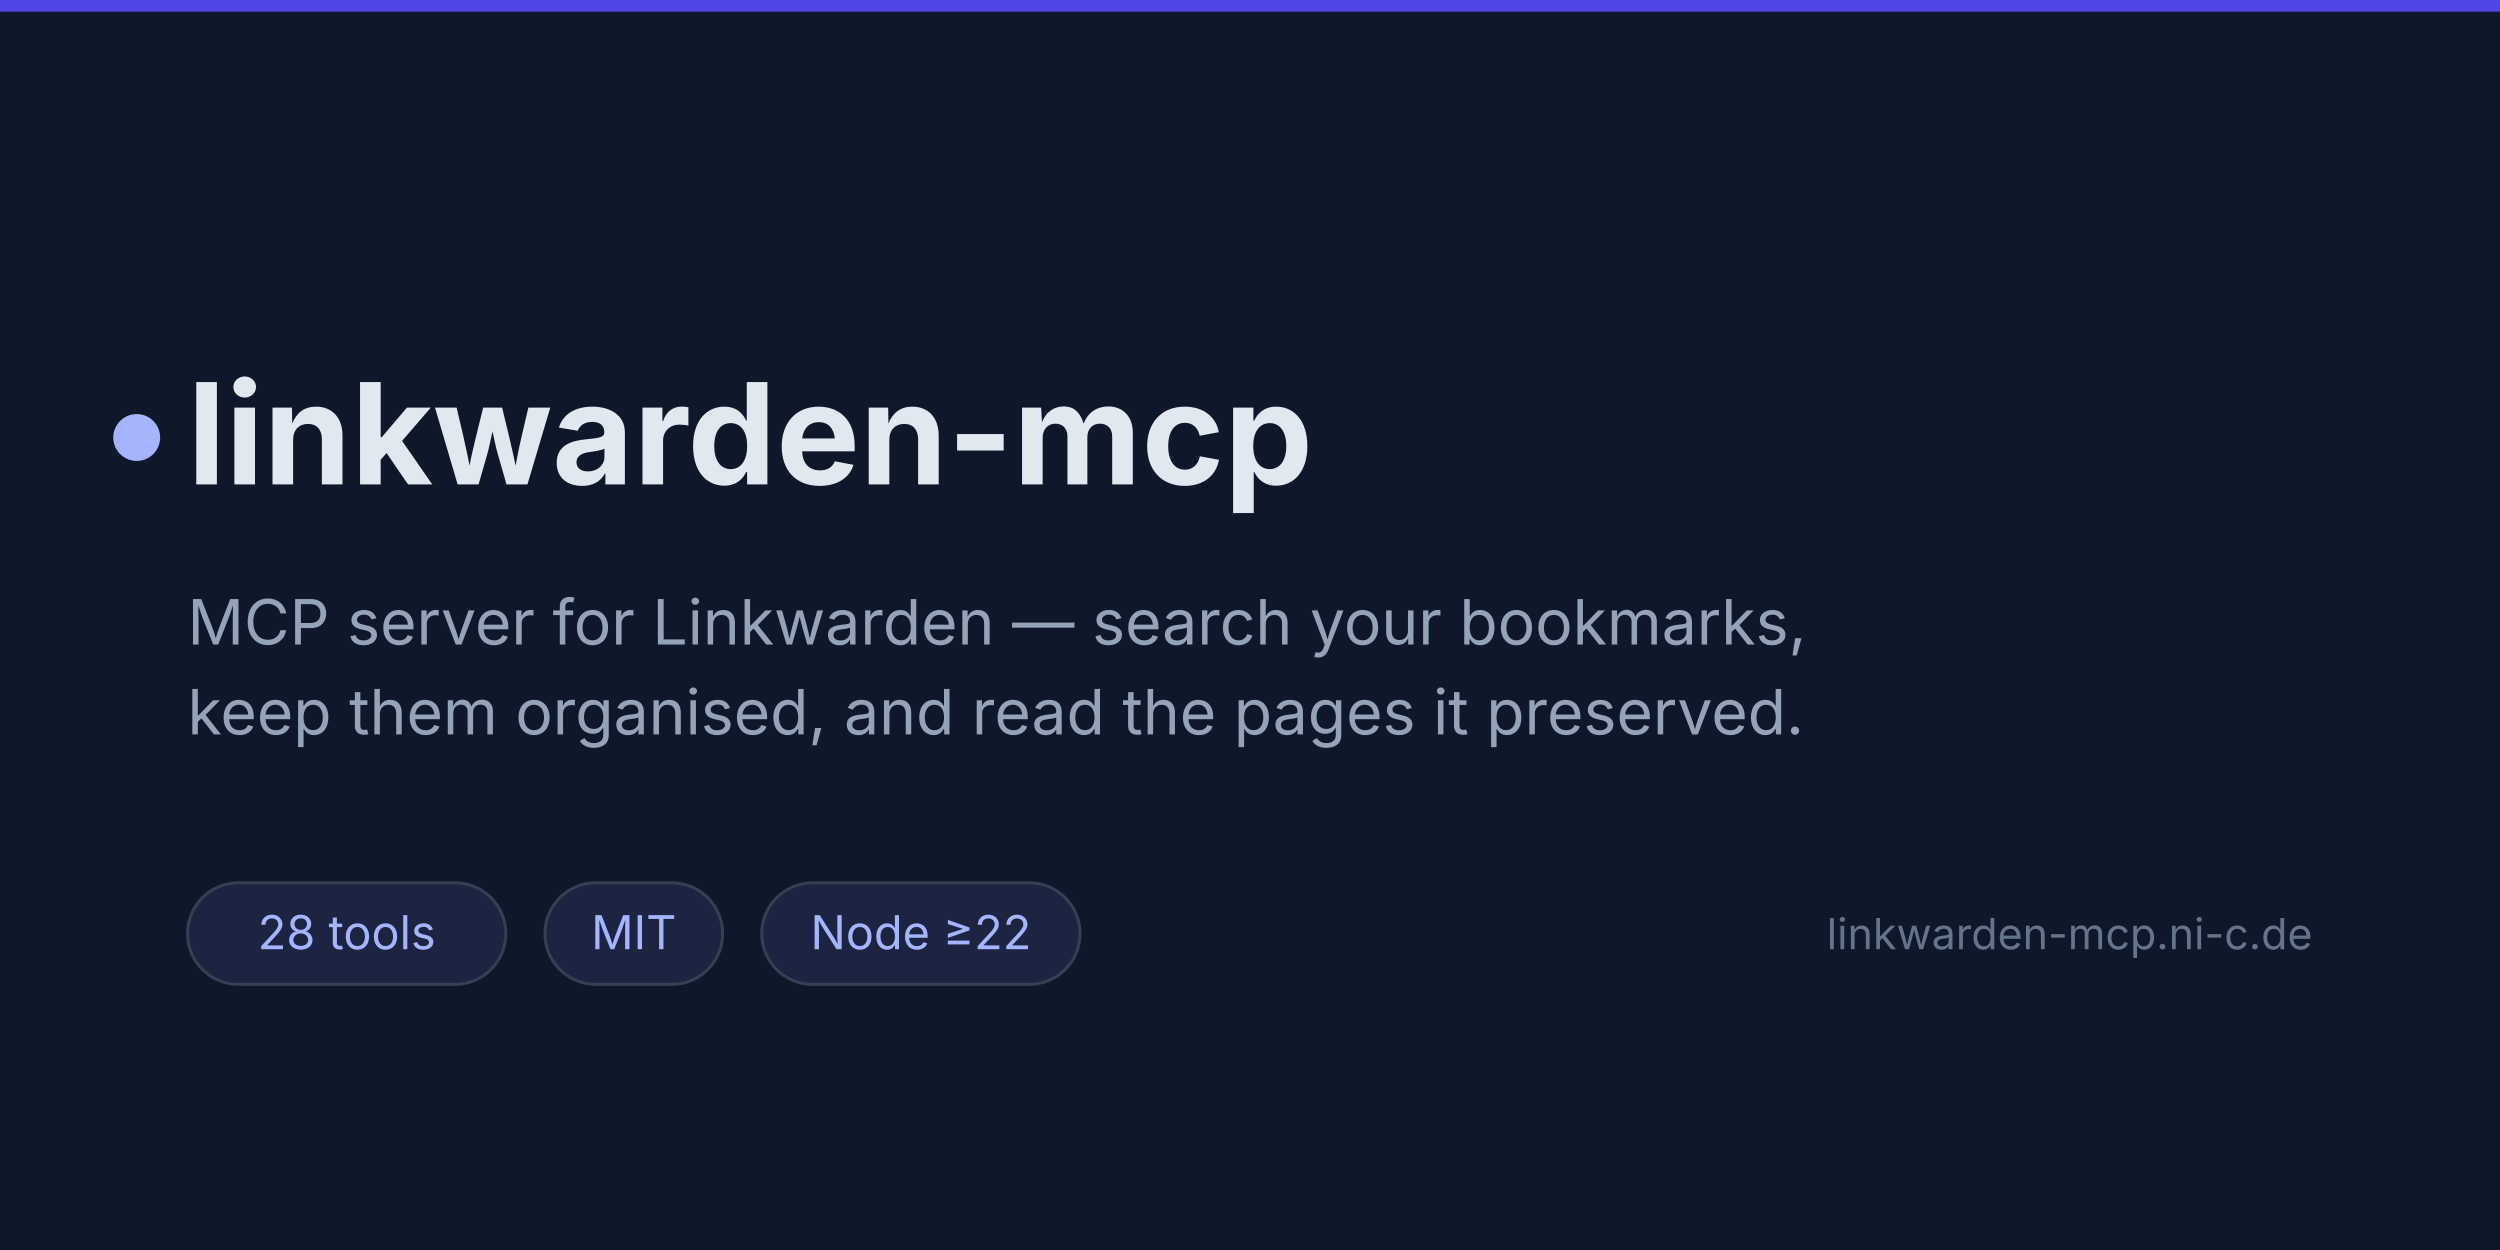
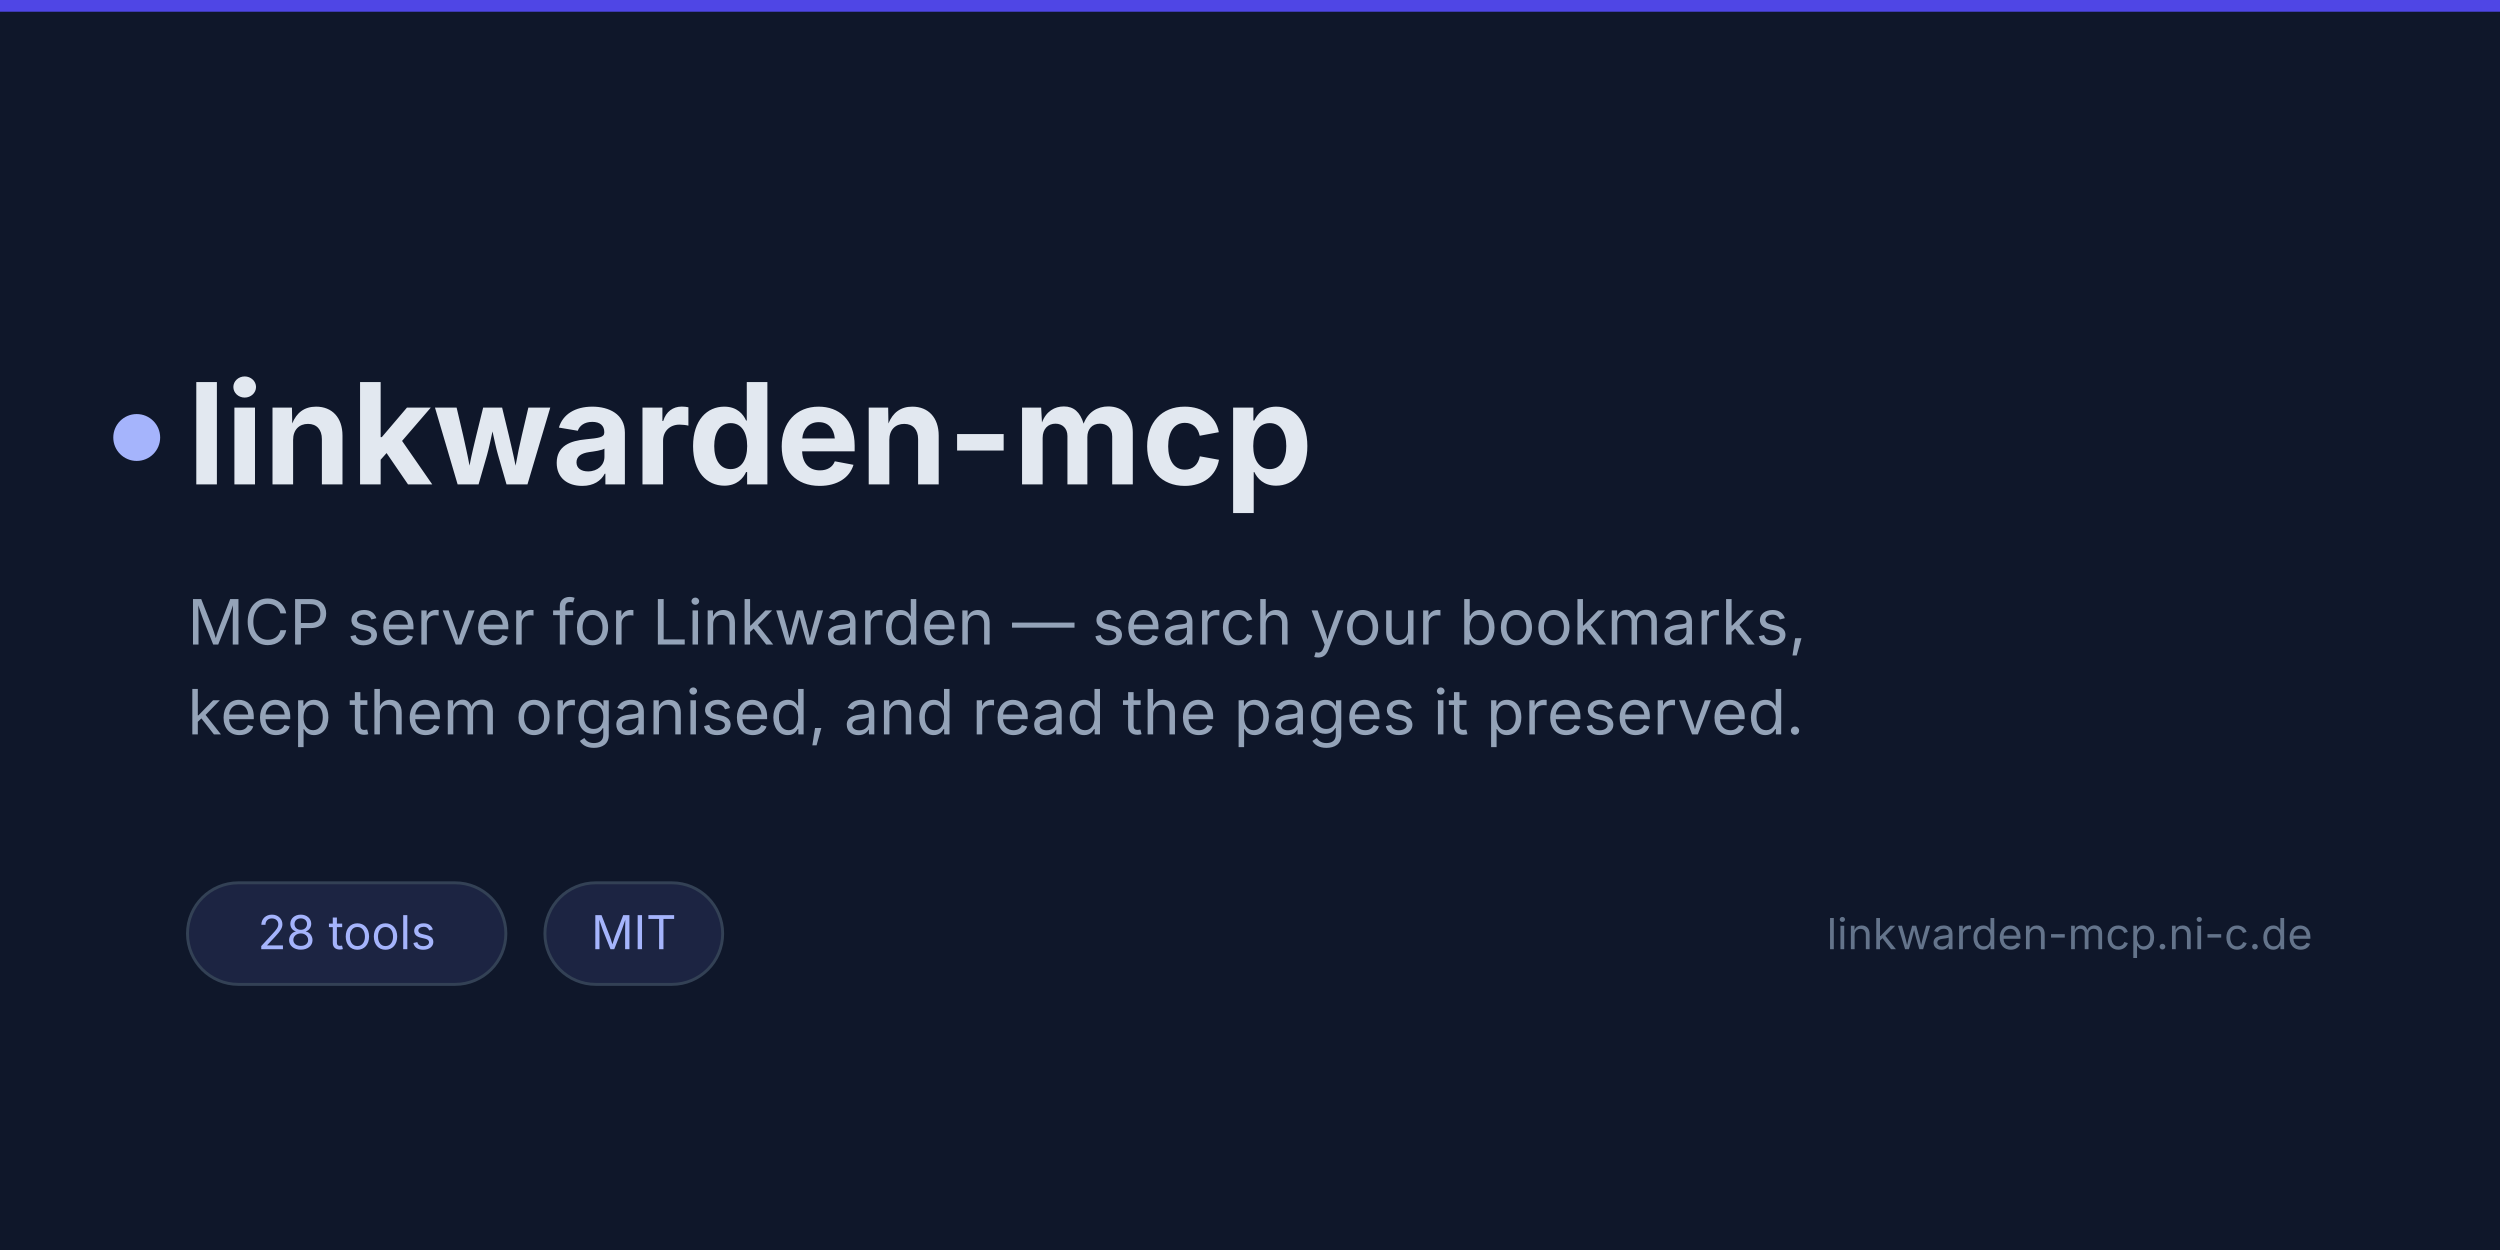
<svg xmlns="http://www.w3.org/2000/svg" viewBox="0 0 1280 640" width="1280" height="640">
  <style>
    text { font-family: Inter, "Fira Sans", "DejaVu Sans", sans-serif; }
    .title { font-size: 72px; font-weight: 700; fill: #e2e8f0; }
    .tagline { font-size: 32px; fill: #94a3b8; }
    .pill { fill: rgba(129, 140, 248, 0.12); stroke: #334155; stroke-width: 1.5; }
    .pill-label { font-size: 24px; fill: #a5b4fc; }
    .site { font-size: 22px; fill: #64748b; }
  </style>
  <rect x="0" y="0" width="1280" height="640" fill="#0f172a" />
  <rect x="0" y="0" width="1280" height="6" fill="#4f46e5" />
  <circle cx="70" cy="224" r="12" fill="#a5b4fc" />
  <text class="title" x="96" y="248">linkwarden-mcp</text>
  <text class="tagline" x="96" y="330">MCP server for Linkwarden — search your bookmarks,</text>
  <text class="tagline" x="96" y="376">keep them organised, and read the pages it preserved.</text>
  <rect class="pill" x="96" y="452" width="163" height="52" rx="26" />
  <text class="pill-label" x="177.5" y="486" text-anchor="middle">28 tools</text>
  <rect class="pill" x="279" y="452" width="91" height="52" rx="26" />
  <text class="pill-label" x="324.5" y="486" text-anchor="middle">MIT</text>
-   <rect class="pill" x="390" y="452" width="163" height="52" rx="26" />
-   <text class="pill-label" x="471.5" y="486" text-anchor="middle">Node ≥22</text>
  <text class="site" x="1184" y="486" text-anchor="end">linkwarden-mcp.ni-c.de</text>
</svg>
